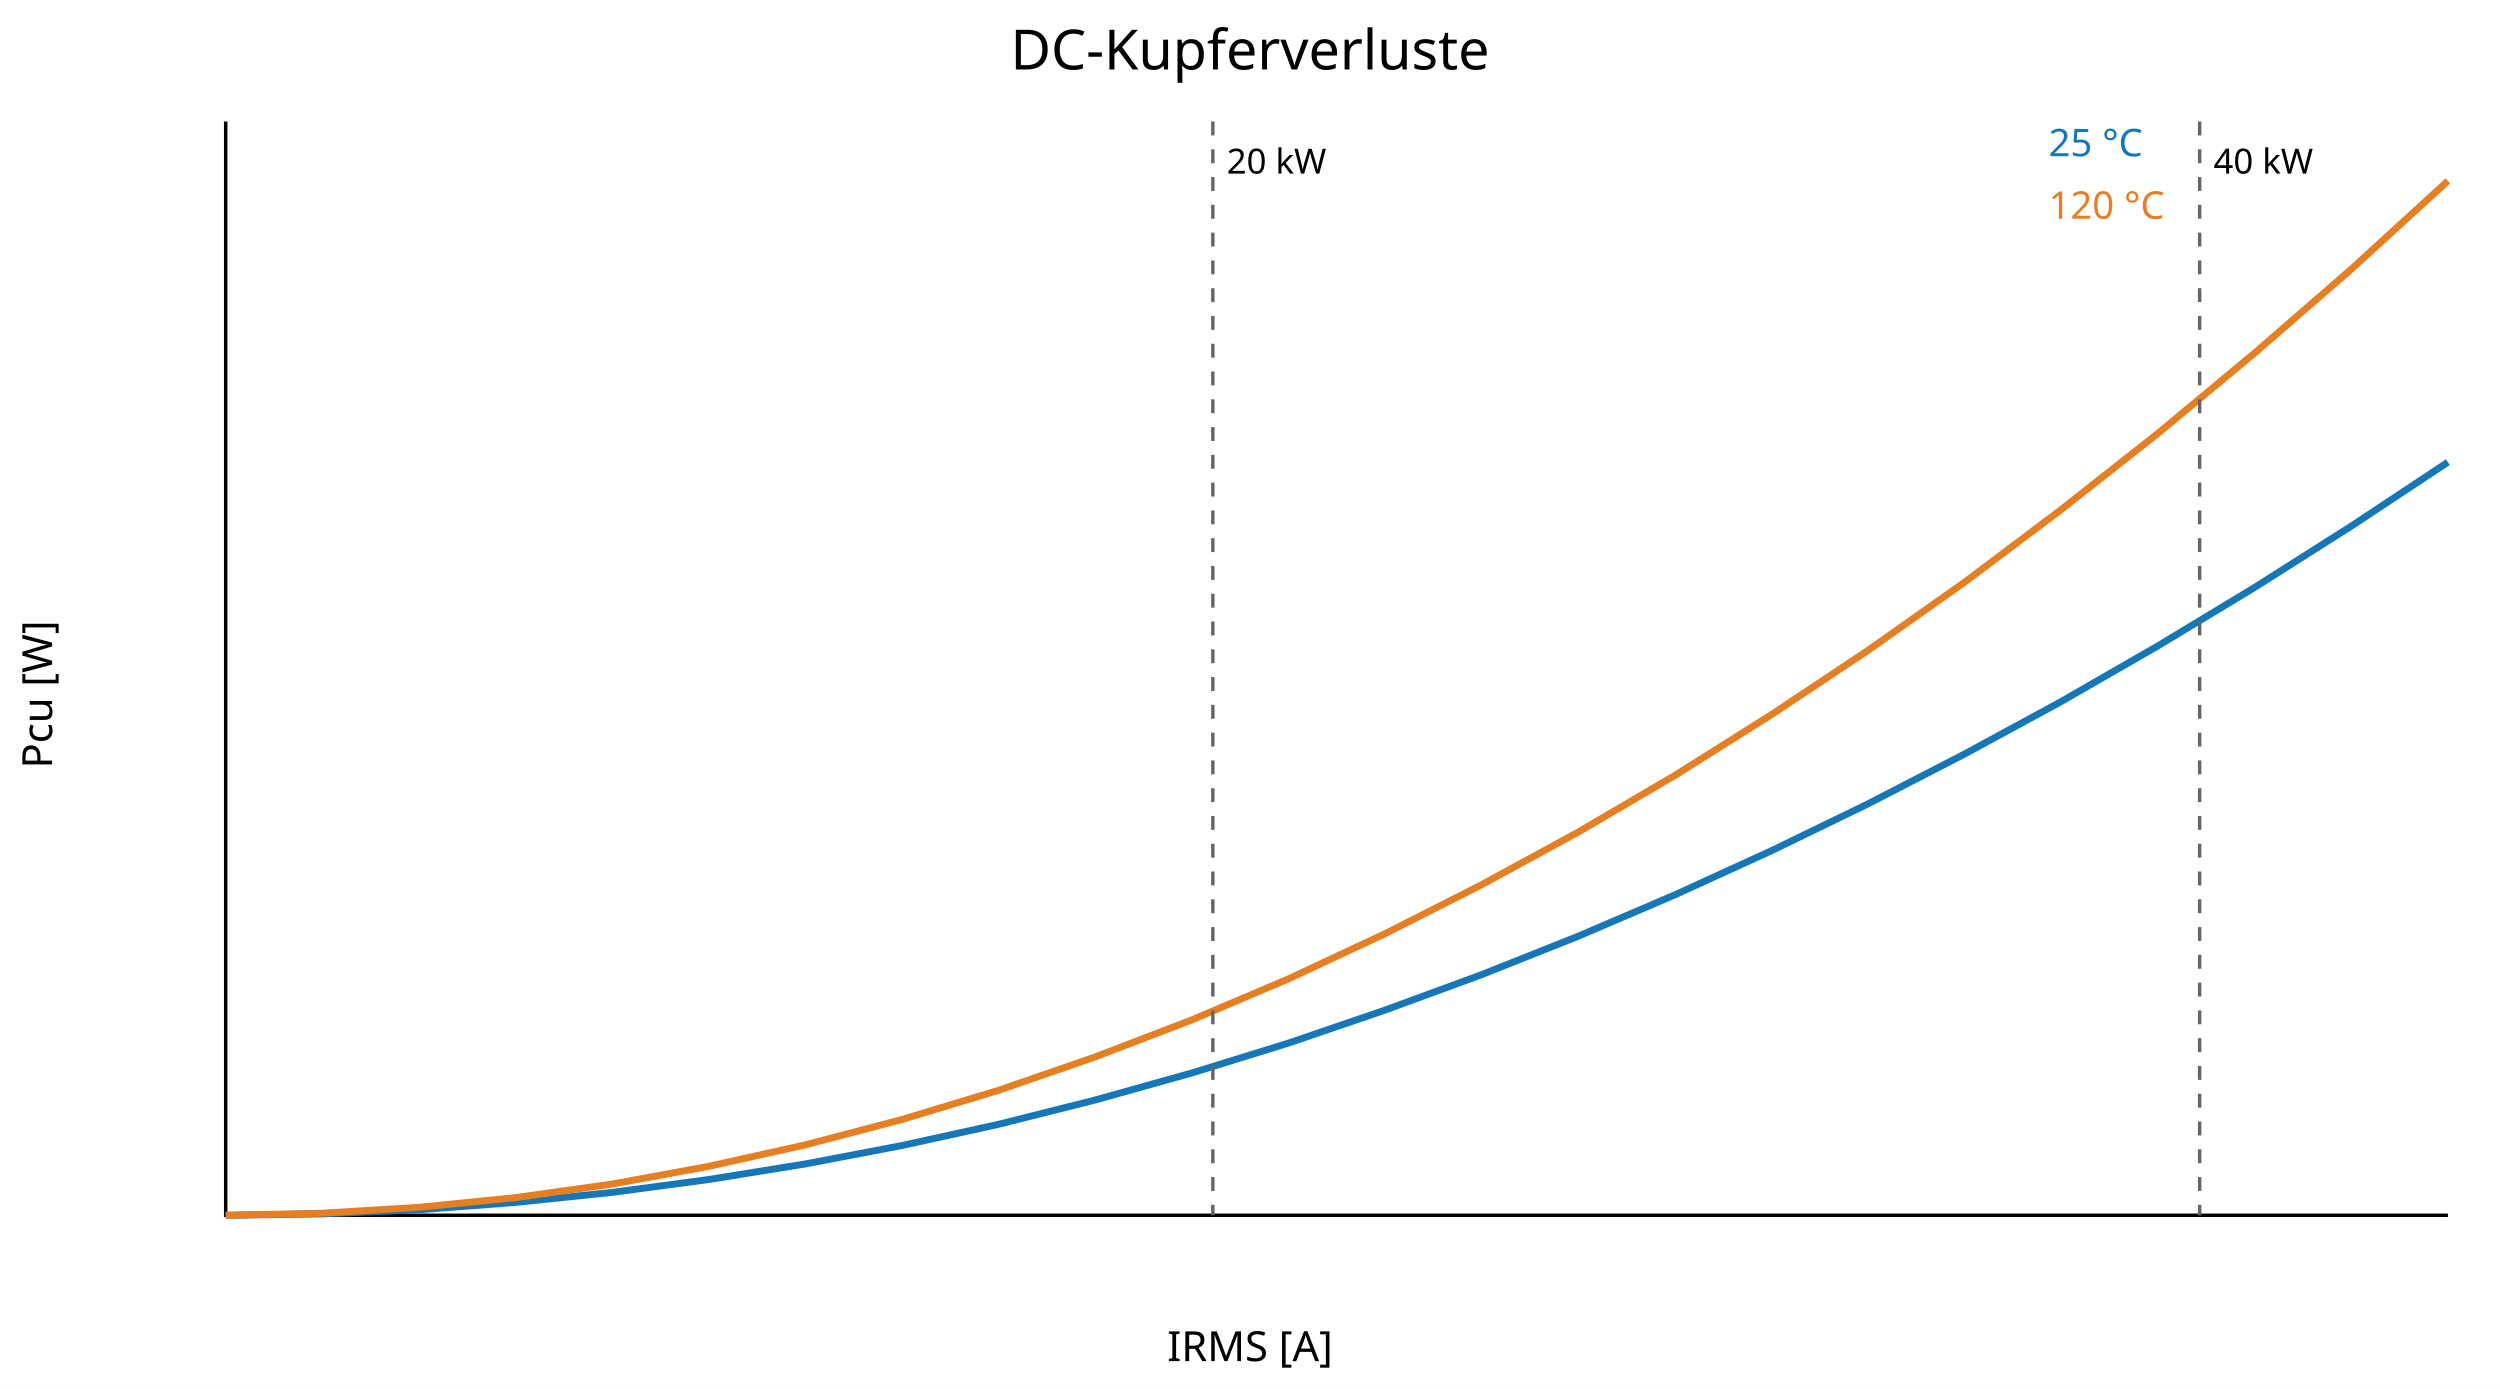
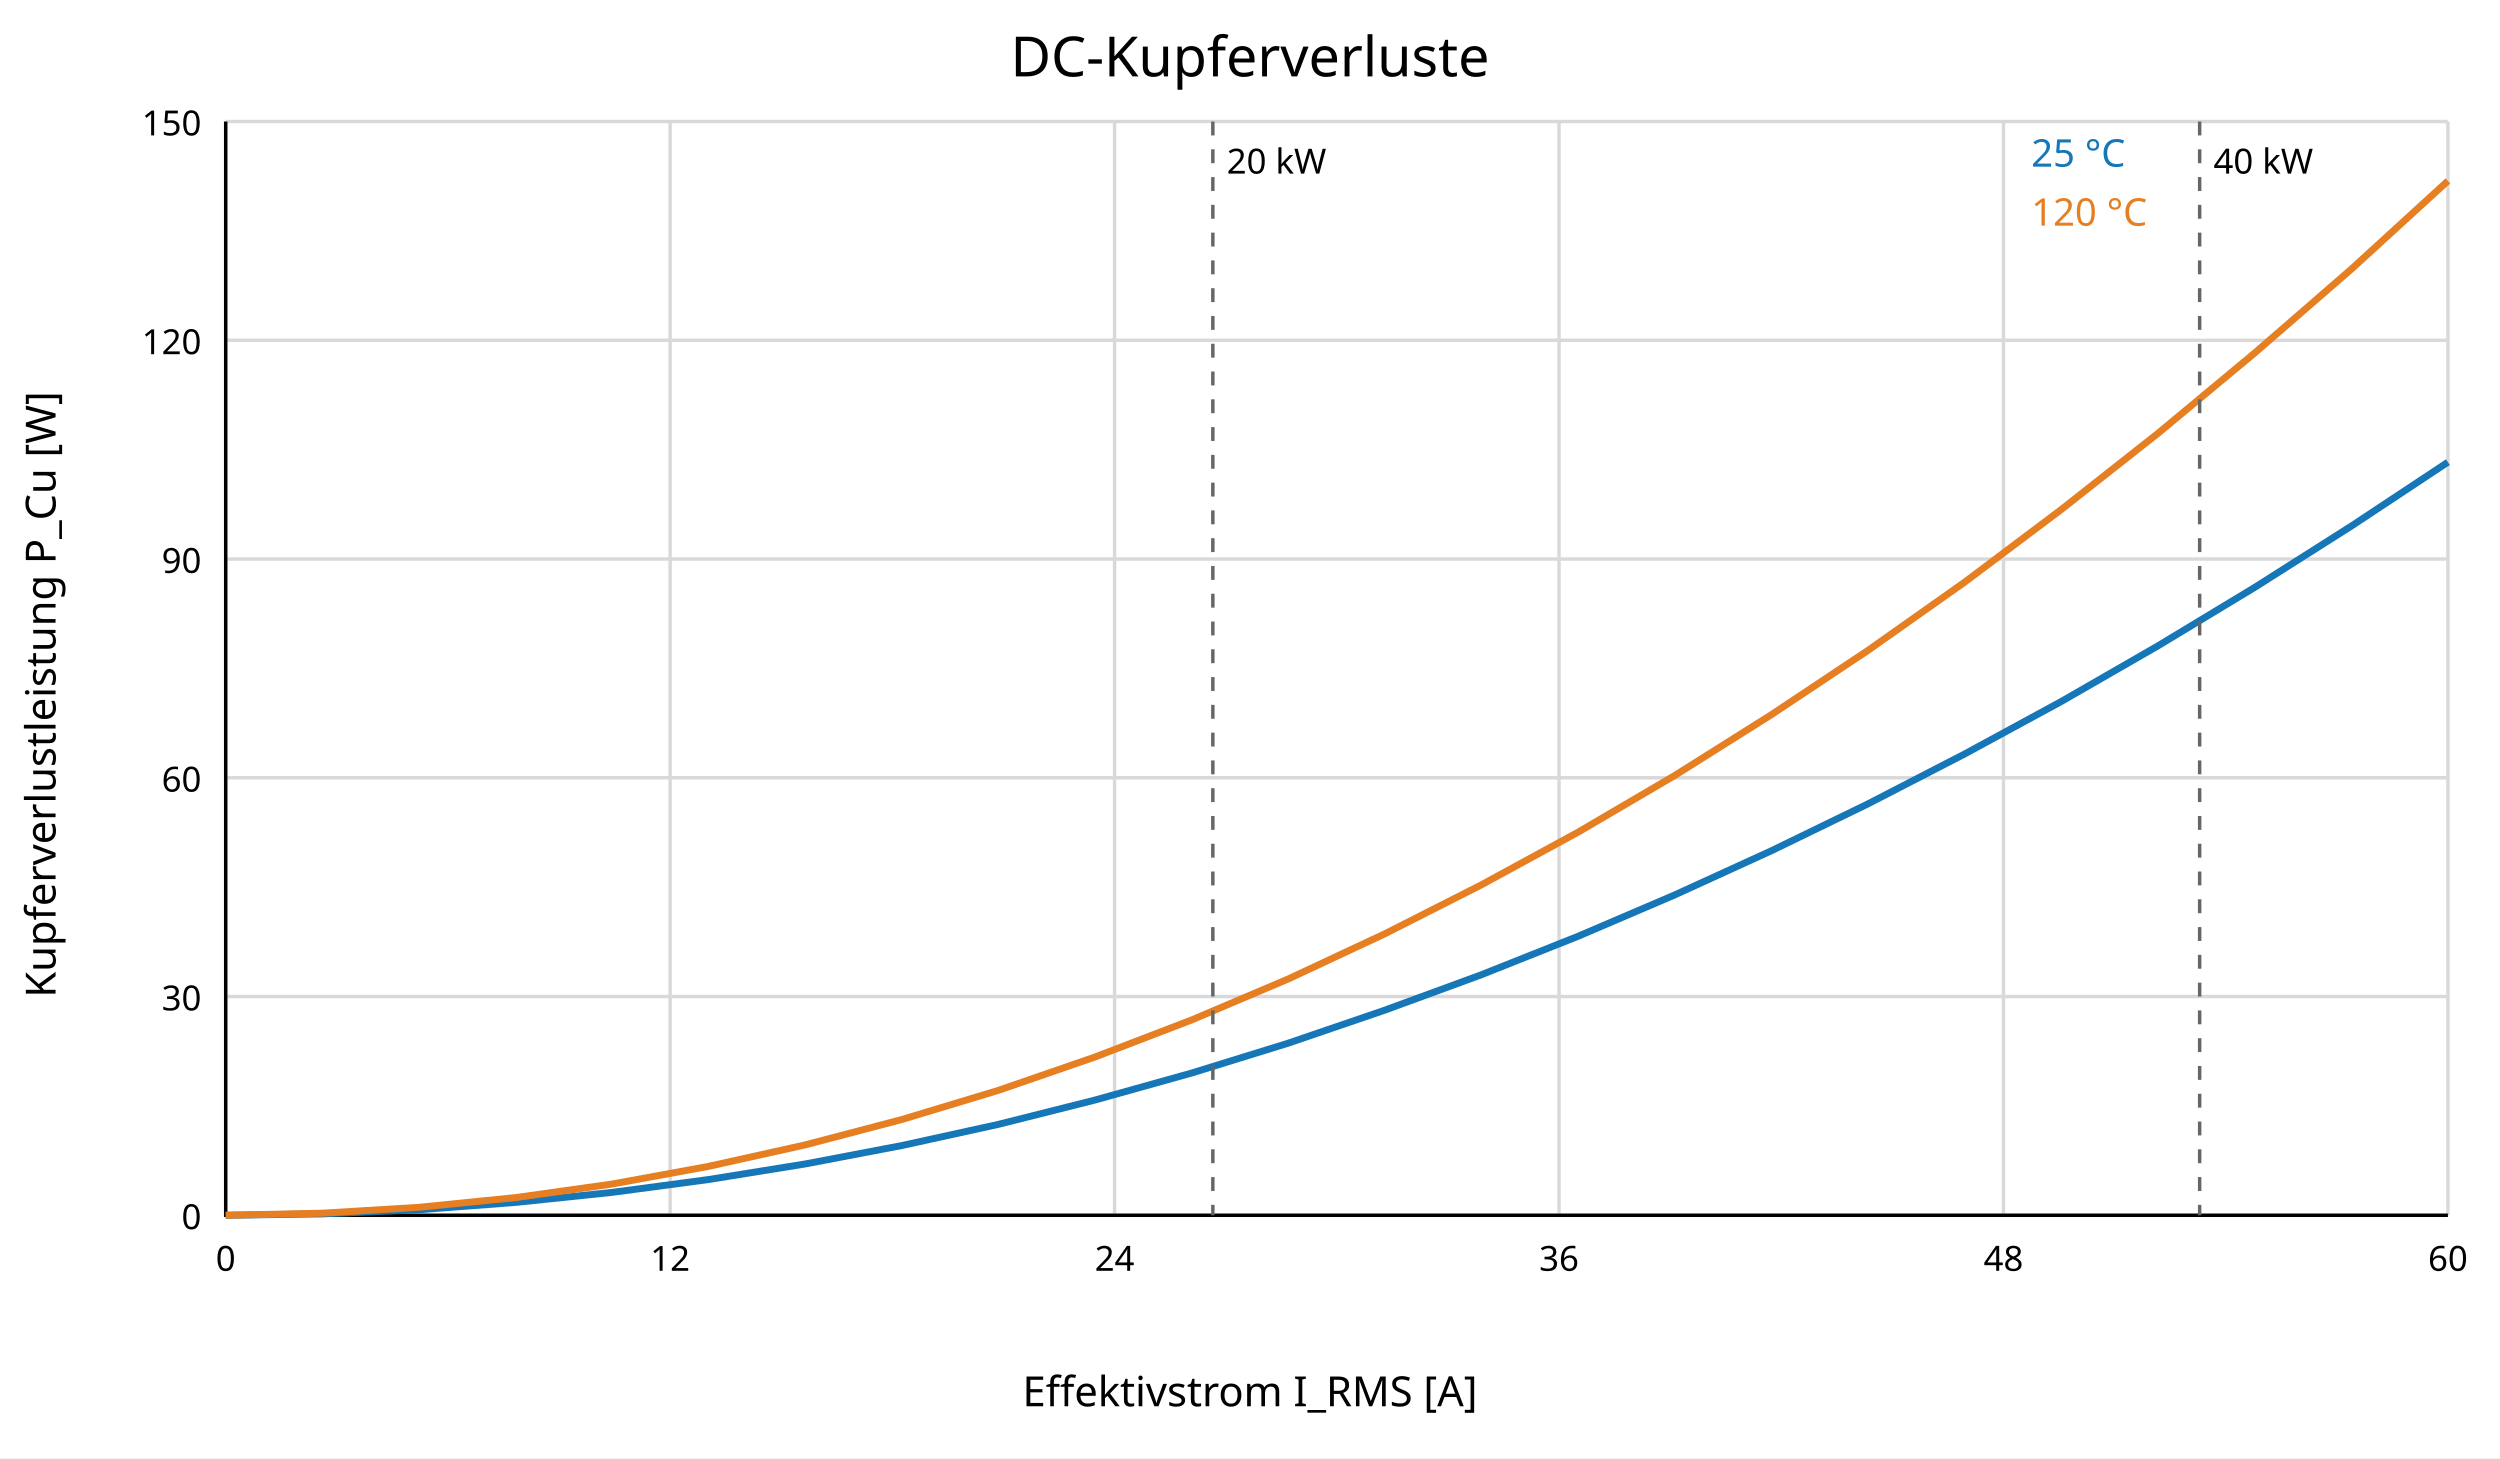
- <svg xmlns="http://www.w3.org/2000/svg" viewBox="0 0 720 400">
+ <svg xmlns="http://www.w3.org/2000/svg" viewBox="0 0 720 420">
  <rect width="100%" height="100%" fill="white" />
-   <text x="360.0" y="20" text-anchor="middle" font-family="sans-serif" font-size="16">DC-Kupferverluste</text>
+   <text x="360" y="22" text-anchor="middle" font-family="sans-serif" font-size="16">DC-Kupferverluste</text>
+   <g stroke="#d9d9d9">
+     <path d="M65 350H705M65 287H705M65 224H705M65 161H705M65 98H705M65 35H705" />
+     <path d="M65 35V350M193 35V350M321 35V350M449 35V350M577 35V350M705 35V350" />
+   </g>
  <path d="M65 35V350H705" fill="none" stroke="black" />
  <polyline points="65.0,350.0 92.8,349.6 120.7,348.4 148.5,346.3 176.3,343.4 204.1,339.7 232.0,335.2 259.8,329.9 287.6,323.8 315.4,316.8 343.3,309.0 371.1,300.4 398.9,290.9 426.7,280.7 454.6,269.6 482.4,257.7 510.2,245.0 538.0,231.5 565.9,217.1 593.7,202.0 621.5,186.0 649.3,169.2 677.2,151.5 705.0,133.1" fill="none" stroke="#1677b8" stroke-width="2" />
-   <text x="590" y="45" font-family="sans-serif" font-size="11" fill="#1677b8">25 °C</text>
  <polyline points="65.0,350.0 92.8,349.4 120.7,347.7 148.5,344.9 176.3,341.0 204.1,335.9 232.0,329.7 259.8,322.4 287.6,314.0 315.4,304.4 343.3,293.7 371.1,281.9 398.9,268.9 426.7,254.8 454.6,239.6 482.4,223.3 510.2,205.8 538.0,187.3 565.9,167.6 593.7,146.7 621.5,124.8 649.3,101.7 677.2,77.5 705.0,52.1" fill="none" stroke="#e67e22" stroke-width="2" />
-   <text x="590" y="63" font-family="sans-serif" font-size="11" fill="#e67e22">120 °C</text>
+   <text x="585" y="48" font-family="sans-serif" font-size="11" fill="#1677b8">25 °C</text>
+   <text x="585" y="65" font-family="sans-serif" font-size="11" fill="#e67e22">120 °C</text>
  <path d="M349.3 35V350" stroke="#666" stroke-dasharray="4 4" />
  <text x="353.3" y="50" font-family="sans-serif" font-size="10">20 kW</text>
  <path d="M633.5 35V350" stroke="#666" stroke-dasharray="4 4" />
  <text x="637.5" y="50" font-family="sans-serif" font-size="10">40 kW</text>
-   <text x="360.0" y="392" text-anchor="middle" font-family="sans-serif" font-size="12">IRMS [A]</text>
-   <text transform="translate(15 200.0) rotate(-90)" text-anchor="middle" font-family="sans-serif" font-size="12">Pcu [W]</text>
+   <g font-family="sans-serif" font-size="10" text-anchor="middle">
+     <text x="65" y="366">0</text>
+     <text x="193" y="366">12</text>
+     <text x="321" y="366">24</text>
+     <text x="449" y="366">36</text>
+     <text x="577" y="366">48</text>
+     <text x="705" y="366">60</text>
+   </g>
+   <g font-family="sans-serif" font-size="10" text-anchor="end">
+     <text x="58" y="354">0</text>
+     <text x="58" y="291">30</text>
+     <text x="58" y="228">60</text>
+     <text x="58" y="165">90</text>
+     <text x="58" y="102">120</text>
+     <text x="58" y="39">150</text>
+   </g>
+   <text x="360" y="405" text-anchor="middle" font-family="sans-serif" font-size="12">Effektivstrom I_RMS [A]</text>
+   <text transform="translate(16 200) rotate(-90)" text-anchor="middle" font-family="sans-serif" font-size="12">Kupferverlustleistung P_Cu [W]</text>
</svg>
